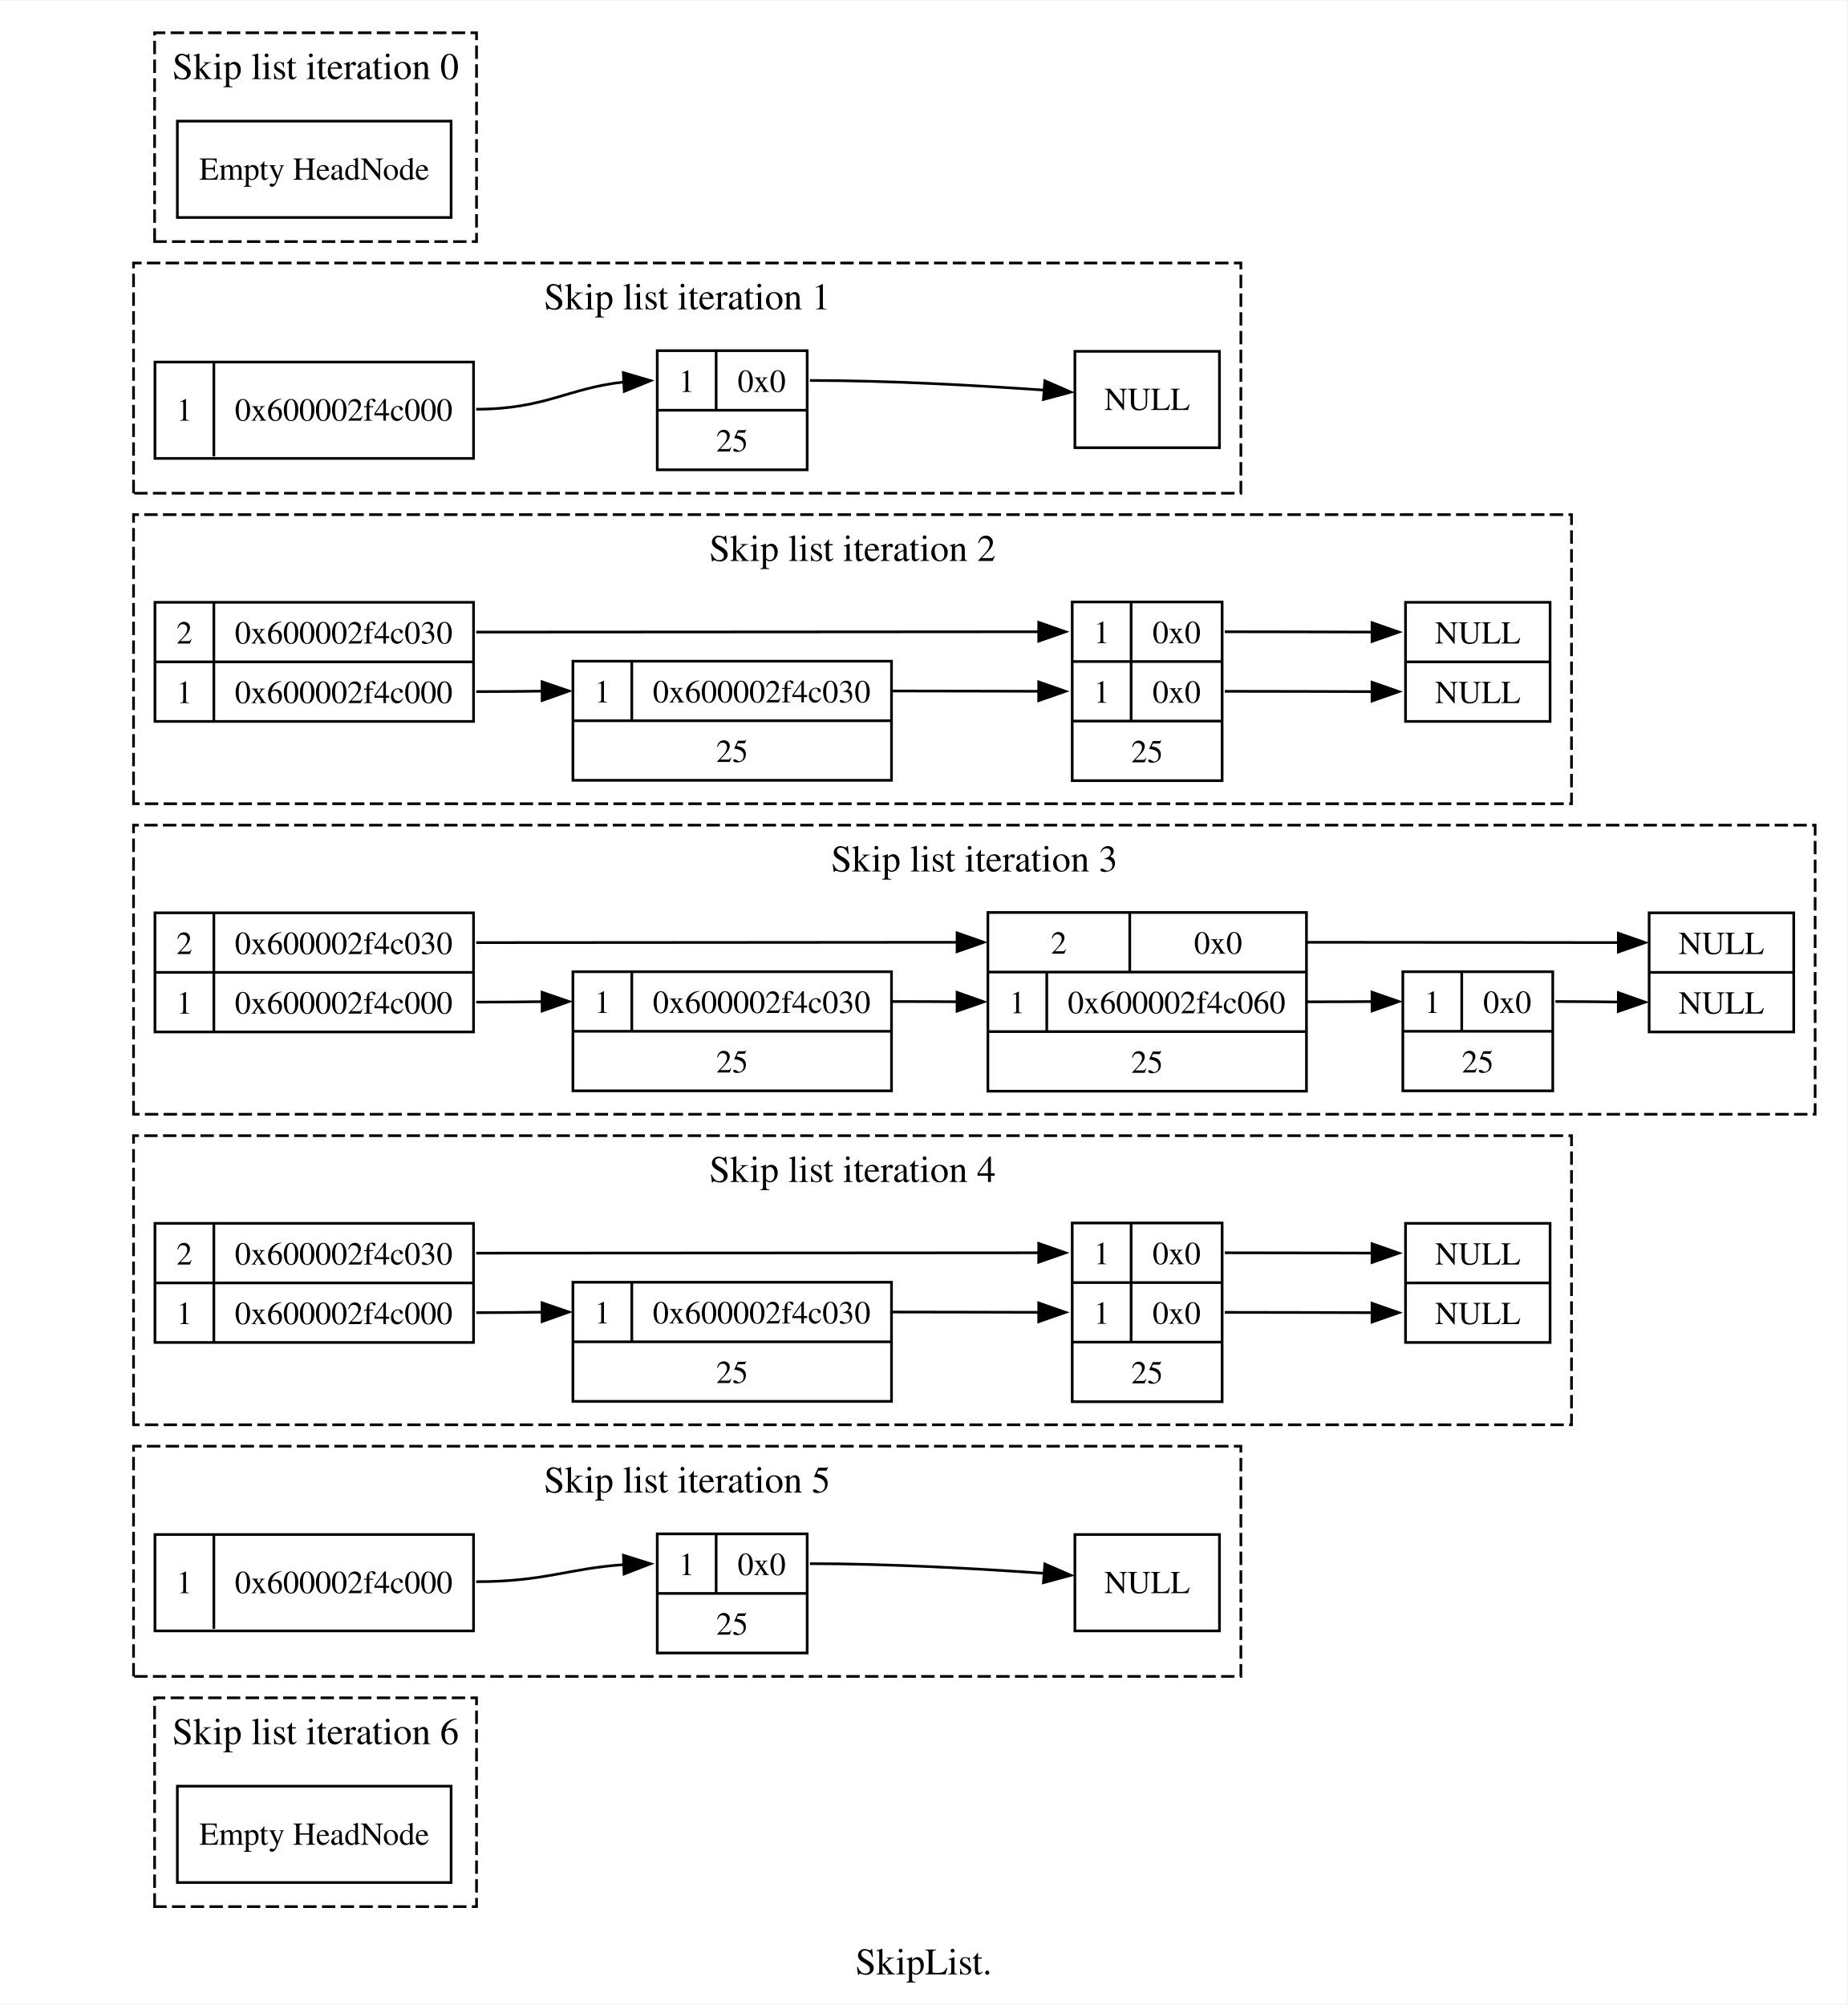
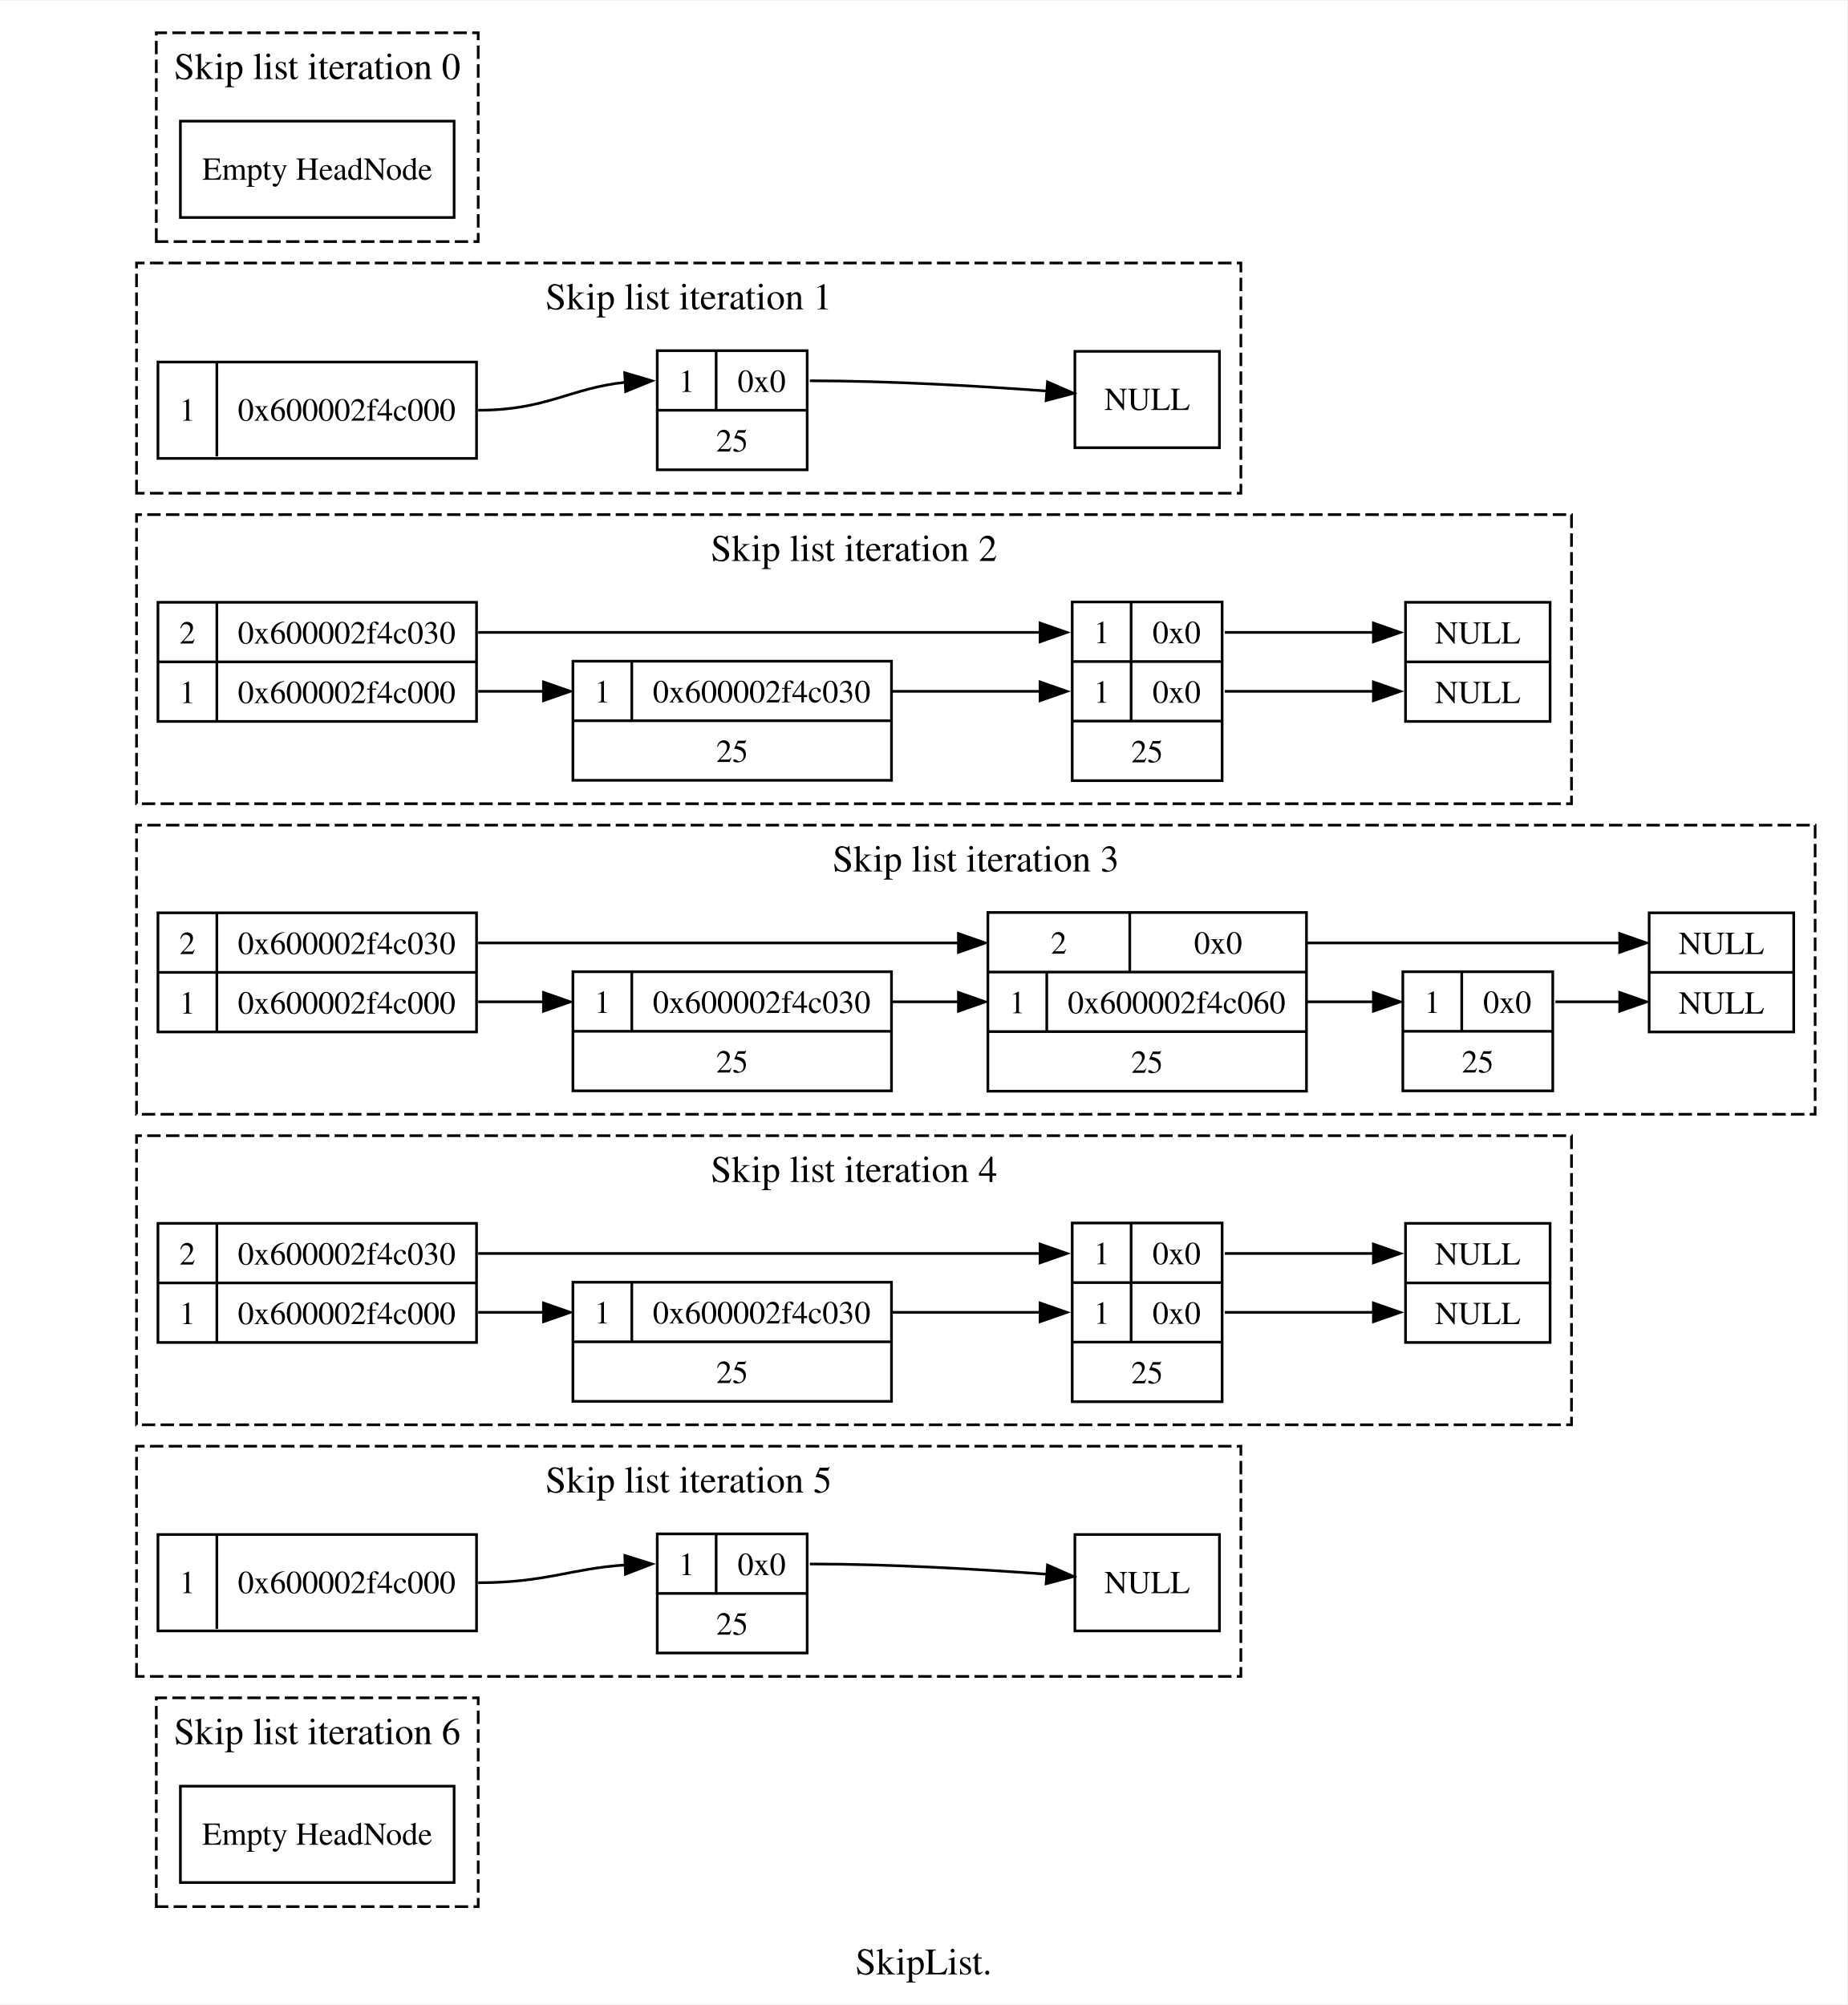
<svg xmlns="http://www.w3.org/2000/svg" width="690pt" height="749pt" viewBox="0.00 0.00 690.00 748.50">
  <g id="graph0" class="graph" transform="scale(1 1) rotate(0) translate(4 744.5)">
    <polygon fill="white" stroke="none" points="-4,4 -4,-744.5 686,-744.5 686,4 -4,4" />
    <text text-anchor="middle" x="341" y="-7.2" font-family="Times,serif" font-size="14.00">SkipList.</text>
    <g id="clust1" class="cluster">
-       <polygon fill="none" stroke="black" stroke-dasharray="5,2" points="53.75,-654.5 53.75,-732.5 174,-732.5 174,-654.5 53.75,-654.5" />
-       <text text-anchor="middle" x="113.88" y="-715.2" font-family="Times,serif" font-size="14.00">Skip list iteration 0</text>
+       <polygon fill="none" stroke="black" stroke-dasharray="5,2" points="54.38,-654.5 54.38,-732.5 174.62,-732.5 174.62,-654.5 54.38,-654.5" />
+       <text text-anchor="middle" x="114.5" y="-715.2" font-family="Times,serif" font-size="14.00">Skip list iteration 0</text>
    </g>
    <g id="clust2" class="cluster">
-       <polygon fill="none" stroke="black" stroke-dasharray="5,2" points="45.88,-560.5 45.88,-646.5 459.5,-646.5 459.5,-560.5 45.88,-560.5" />
-       <text text-anchor="middle" x="252.69" y="-629.2" font-family="Times,serif" font-size="14.00">Skip list iteration 1</text>
+       <polygon fill="none" stroke="black" stroke-dasharray="5,2" points="47,-560.5 47,-646.5 459.5,-646.5 459.5,-560.5 47,-560.5" />
+       <text text-anchor="middle" x="253.25" y="-629.2" font-family="Times,serif" font-size="14.00">Skip list iteration 1</text>
    </g>
    <g id="clust3" class="cluster">
-       <polygon fill="none" stroke="black" stroke-dasharray="5,2" points="45.88,-444.5 45.88,-552.5 583,-552.5 583,-444.5 45.88,-444.5" />
-       <text text-anchor="middle" x="314.44" y="-535.2" font-family="Times,serif" font-size="14.00">Skip list iteration 2</text>
+       <polygon fill="none" stroke="black" stroke-dasharray="5,2" points="47,-444.5 47,-552.5 583,-552.5 583,-444.5 47,-444.5" />
+       <text text-anchor="middle" x="315" y="-535.2" font-family="Times,serif" font-size="14.00">Skip list iteration 2</text>
    </g>
    <g id="clust4" class="cluster">
-       <polygon fill="none" stroke="black" stroke-dasharray="5,2" points="45.88,-328.5 45.88,-436.5 674,-436.5 674,-328.5 45.88,-328.5" />
-       <text text-anchor="middle" x="359.94" y="-419.2" font-family="Times,serif" font-size="14.00">Skip list iteration 3</text>
+       <polygon fill="none" stroke="black" stroke-dasharray="5,2" points="47,-328.5 47,-436.5 674,-436.5 674,-328.5 47,-328.5" />
+       <text text-anchor="middle" x="360.5" y="-419.2" font-family="Times,serif" font-size="14.00">Skip list iteration 3</text>
    </g>
    <g id="clust5" class="cluster">
-       <polygon fill="none" stroke="black" stroke-dasharray="5,2" points="45.88,-212.5 45.88,-320.5 583,-320.5 583,-212.5 45.88,-212.5" />
-       <text text-anchor="middle" x="314.44" y="-303.2" font-family="Times,serif" font-size="14.00">Skip list iteration 4</text>
+       <polygon fill="none" stroke="black" stroke-dasharray="5,2" points="47,-212.5 47,-320.5 583,-320.5 583,-212.5 47,-212.5" />
+       <text text-anchor="middle" x="315" y="-303.2" font-family="Times,serif" font-size="14.00">Skip list iteration 4</text>
    </g>
    <g id="clust6" class="cluster">
-       <polygon fill="none" stroke="black" stroke-dasharray="5,2" points="45.88,-118.5 45.88,-204.5 459.5,-204.5 459.5,-118.5 45.88,-118.5" />
-       <text text-anchor="middle" x="252.69" y="-187.2" font-family="Times,serif" font-size="14.00">Skip list iteration 5</text>
+       <polygon fill="none" stroke="black" stroke-dasharray="5,2" points="47,-118.5 47,-204.5 459.5,-204.5 459.5,-118.5 47,-118.5" />
+       <text text-anchor="middle" x="253.25" y="-187.2" font-family="Times,serif" font-size="14.00">Skip list iteration 5</text>
    </g>
    <g id="clust7" class="cluster">
-       <polygon fill="none" stroke="black" stroke-dasharray="5,2" points="53.75,-32.5 53.75,-110.5 174,-110.5 174,-32.5 53.75,-32.5" />
-       <text text-anchor="middle" x="113.88" y="-93.2" font-family="Times,serif" font-size="14.00">Skip list iteration 6</text>
+       <polygon fill="none" stroke="black" stroke-dasharray="5,2" points="54.38,-32.5 54.38,-110.5 174.62,-110.5 174.62,-32.5 54.38,-32.5" />
+       <text text-anchor="middle" x="114.5" y="-93.2" font-family="Times,serif" font-size="14.00">Skip list iteration 6</text>
    </g>
    <g id="node1" class="node">
-       <polygon fill="none" stroke="black" points="62.25,-663.5 62.25,-699.5 164.5,-699.5 164.5,-663.5 62.25,-663.5" />
-       <text text-anchor="middle" x="113.38" y="-677.6" font-family="Times,serif" font-size="12.00">Empty HeadNode</text>
+       <polygon fill="none" stroke="black" points="63.38,-663.5 63.38,-699.5 165.62,-699.5 165.62,-663.5 63.38,-663.5" />
+       <text text-anchor="middle" x="114.5" y="-677.6" font-family="Times,serif" font-size="12.00">Empty HeadNode</text>
    </g>
    <g id="node2" class="node">
-       <polygon fill="none" stroke="black" points="53.88,-573.5 53.88,-609.5 172.88,-609.5 172.88,-573.5 53.88,-573.5" />
-       <text text-anchor="middle" x="64.88" y="-587.6" font-family="Times,serif" font-size="12.00">1</text>
-       <polyline fill="none" stroke="black" points="75.88,-574.25 75.88,-609.5" />
-       <text text-anchor="middle" x="124.38" y="-587.6" font-family="Times,serif" font-size="12.00">0x600002f4c000</text>
+       <polygon fill="none" stroke="black" points="55,-573.5 55,-609.5 174,-609.5 174,-573.5 55,-573.5" />
+       <text text-anchor="middle" x="66" y="-587.6" font-family="Times,serif" font-size="12.00">1</text>
+       <polyline fill="none" stroke="black" points="77,-574.25 77,-609.5" />
+       <text text-anchor="middle" x="125.5" y="-587.6" font-family="Times,serif" font-size="12.00">0x600002f4c000</text>
    </g>
    <g id="node3" class="node">
      <polygon fill="none" stroke="black" points="241.5,-569.25 241.5,-613.75 297.5,-613.75 297.5,-569.25 241.5,-569.25" />
      <text text-anchor="middle" x="252.5" y="-598.35" font-family="Times,serif" font-size="12.00">1</text>
      <polyline fill="none" stroke="black" points="263.5,-591.5 263.5,-613.75" />
      <text text-anchor="middle" x="280.5" y="-598.35" font-family="Times,serif" font-size="12.00">0x0</text>
      <polyline fill="none" stroke="black" points="241.5,-591.5 297.5,-591.5" />
      <text text-anchor="middle" x="269.5" y="-576.1" font-family="Times,serif" font-size="12.00">25</text>
    </g>
    <g id="edge1" class="edge">
-       <path fill="none" stroke="black" d="M173.88,-591.88C199.65,-591.88 208.18,-599.81 229.1,-602.05" />
-       <polygon fill="black" stroke="black" points="228.82,-605.54 238.99,-602.55 229.18,-598.55 228.82,-605.54" />
+       <path fill="none" stroke="black" d="M174.62,-591.5C200.37,-591.5 208.68,-599.77 229.79,-601.97" />
+       <polygon fill="black" stroke="black" points="229.34,-605.5 239.5,-602.5 229.69,-598.51 229.34,-605.5" />
    </g>
    <g id="node4" class="node">
      <polygon fill="none" stroke="black" points="397.5,-577.5 397.5,-613.5 451.5,-613.5 451.5,-577.5 397.5,-577.5" />
      <text text-anchor="middle" x="424.5" y="-591.6" font-family="Times,serif" font-size="12.00">NULL</text>
    </g>
    <g id="edge2" class="edge">
-       <path fill="none" stroke="black" d="M298.5,-602.62C328,-602.62 361.33,-600.76 386.3,-598.99" />
-       <polygon fill="black" stroke="black" points="386.26,-602.5 395.98,-598.27 385.75,-595.52 386.26,-602.5" />
+       <path fill="none" stroke="black" d="M298.5,-602.5C328.33,-602.5 362.07,-600.52 387.12,-598.67" />
+       <polygon fill="black" stroke="black" points="387.27,-602.09 396.98,-597.83 386.74,-595.11 387.27,-602.09" />
    </g>
    <g id="node5" class="node">
-       <polygon fill="none" stroke="black" points="53.88,-475.25 53.88,-519.75 172.88,-519.75 172.88,-475.25 53.88,-475.25" />
-       <text text-anchor="middle" x="64.88" y="-504.35" font-family="Times,serif" font-size="12.00">2</text>
-       <polyline fill="none" stroke="black" points="75.88,-497.5 75.88,-519.75" />
-       <text text-anchor="middle" x="124.38" y="-504.35" font-family="Times,serif" font-size="12.00">0x600002f4c030</text>
-       <polyline fill="none" stroke="black" points="53.88,-497.5 172.88,-497.5" />
-       <text text-anchor="middle" x="64.88" y="-482.1" font-family="Times,serif" font-size="12.00">1</text>
-       <polyline fill="none" stroke="black" points="75.88,-475.25 75.88,-497.5" />
-       <text text-anchor="middle" x="124.38" y="-482.1" font-family="Times,serif" font-size="12.00">0x600002f4c000</text>
+       <polygon fill="none" stroke="black" points="55,-475.25 55,-519.75 174,-519.75 174,-475.25 55,-475.25" />
+       <text text-anchor="middle" x="66" y="-504.35" font-family="Times,serif" font-size="12.00">2</text>
+       <polyline fill="none" stroke="black" points="77,-497.5 77,-519.75" />
+       <text text-anchor="middle" x="125.5" y="-504.35" font-family="Times,serif" font-size="12.00">0x600002f4c030</text>
+       <polyline fill="none" stroke="black" points="55,-497.5 174,-497.5" />
+       <text text-anchor="middle" x="66" y="-482.1" font-family="Times,serif" font-size="12.00">1</text>
+       <polyline fill="none" stroke="black" points="77,-475.25 77,-497.5" />
+       <text text-anchor="middle" x="125.5" y="-482.1" font-family="Times,serif" font-size="12.00">0x600002f4c000</text>
    </g>
    <g id="node6" class="node">
      <polygon fill="none" stroke="black" points="210,-453.25 210,-497.75 329,-497.75 329,-453.25 210,-453.25" />
      <text text-anchor="middle" x="221" y="-482.35" font-family="Times,serif" font-size="12.00">1</text>
      <polyline fill="none" stroke="black" points="232,-475.5 232,-497.75" />
      <text text-anchor="middle" x="280.5" y="-482.35" font-family="Times,serif" font-size="12.00">0x600002f4c030</text>
      <polyline fill="none" stroke="black" points="210,-475.5 329,-475.5" />
      <text text-anchor="middle" x="269.5" y="-460.1" font-family="Times,serif" font-size="12.00">25</text>
    </g>
    <g id="edge3" class="edge">
-       <path fill="none" stroke="black" d="M173.88,-486.38C185.29,-486.38 190.62,-486.5 198.51,-486.57" />
-       <polygon fill="black" stroke="black" points="198.47,-490.07 208.49,-486.62 198.5,-483.07 198.47,-490.07" />
+       <path fill="none" stroke="black" d="M174.62,-486.5C185.93,-486.5 191.13,-486.5 199.01,-486.5" />
+       <polygon fill="black" stroke="black" points="199,-490 209,-486.5 199,-483 199,-490" />
    </g>
    <g id="node7" class="node">
      <polygon fill="none" stroke="black" points="396.5,-453.12 396.5,-519.88 452.5,-519.88 452.5,-453.12 396.5,-453.12" />
      <text text-anchor="middle" x="407.5" y="-504.48" font-family="Times,serif" font-size="12.00">1</text>
      <polyline fill="none" stroke="black" points="418.5,-497.62 418.5,-519.88" />
      <text text-anchor="middle" x="435.5" y="-504.48" font-family="Times,serif" font-size="12.00">0x0</text>
      <polyline fill="none" stroke="black" points="396.5,-497.62 452.5,-497.62" />
      <text text-anchor="middle" x="407.5" y="-482.23" font-family="Times,serif" font-size="12.00">1</text>
      <polyline fill="none" stroke="black" points="418.5,-475.38 418.5,-497.62" />
      <text text-anchor="middle" x="435.5" y="-482.23" font-family="Times,serif" font-size="12.00">0x0</text>
      <polyline fill="none" stroke="black" points="396.5,-475.38 452.5,-475.38" />
      <text text-anchor="middle" x="424.5" y="-459.98" font-family="Times,serif" font-size="12.00">25</text>
    </g>
    <g id="edge4" class="edge">
-       <path fill="none" stroke="black" d="M173.88,-508.62C268.43,-508.62 294.91,-508.74 384.01,-508.75" />
-       <polygon fill="black" stroke="black" points="383.99,-512.25 393.99,-508.75 383.99,-505.25 383.99,-512.25" />
+       <path fill="none" stroke="black" d="M174.62,-508.5C269.05,-508.5 295.36,-508.5 384.6,-508.5" />
+       <polygon fill="black" stroke="black" points="384.5,-512 394.5,-508.5 384.5,-505 384.5,-512" />
    </g>
    <g id="edge5" class="edge">
-       <path fill="none" stroke="black" d="M329,-486.62C354.4,-486.62 363.43,-486.53 384.22,-486.51" />
-       <polygon fill="black" stroke="black" points="383.99,-490.01 393.99,-486.5 383.98,-483.01 383.99,-490.01" />
+       <path fill="none" stroke="black" d="M329,-486.5C354.51,-486.5 363.51,-486.5 384.51,-486.5" />
+       <polygon fill="black" stroke="black" points="384.5,-490 394.5,-486.5 384.5,-483 384.5,-490" />
    </g>
    <g id="node8" class="node">
      <polygon fill="none" stroke="black" points="521,-475.25 521,-519.75 575,-519.75 575,-475.25 521,-475.25" />
      <text text-anchor="middle" x="548" y="-504.35" font-family="Times,serif" font-size="12.00">NULL</text>
      <polyline fill="none" stroke="black" points="521,-497.5 575,-497.5" />
      <text text-anchor="middle" x="548" y="-482.1" font-family="Times,serif" font-size="12.00">NULL</text>
    </g>
    <g id="edge6" class="edge">
-       <path fill="none" stroke="black" d="M453.5,-486.5C478.9,-486.5 487.93,-486.41 508.72,-486.38" />
-       <polygon fill="black" stroke="black" points="508.49,-489.88 518.49,-486.38 508.48,-482.88 508.49,-489.88" />
+       <path fill="none" stroke="black" d="M453.5,-486.5C479.01,-486.5 488.01,-486.5 509.01,-486.5" />
+       <polygon fill="black" stroke="black" points="509,-490 519,-486.5 509,-483 509,-490" />
    </g>
    <g id="edge7" class="edge">
-       <path fill="none" stroke="black" d="M453.5,-508.75C478.9,-508.75 487.93,-508.66 508.72,-508.63" />
-       <polygon fill="black" stroke="black" points="508.49,-512.13 518.49,-508.63 508.48,-505.13 508.49,-512.13" />
+       <path fill="none" stroke="black" d="M453.5,-508.5C479.01,-508.5 488.01,-508.5 509.01,-508.5" />
+       <polygon fill="black" stroke="black" points="509,-512 519,-508.5 509,-505 509,-512" />
    </g>
    <g id="node9" class="node">
-       <polygon fill="none" stroke="black" points="53.88,-359.25 53.88,-403.75 172.88,-403.75 172.88,-359.25 53.88,-359.25" />
-       <text text-anchor="middle" x="64.88" y="-388.35" font-family="Times,serif" font-size="12.00">2</text>
-       <polyline fill="none" stroke="black" points="75.88,-381.5 75.88,-403.75" />
-       <text text-anchor="middle" x="124.38" y="-388.35" font-family="Times,serif" font-size="12.00">0x600002f4c030</text>
-       <polyline fill="none" stroke="black" points="53.88,-381.5 172.88,-381.5" />
-       <text text-anchor="middle" x="64.88" y="-366.1" font-family="Times,serif" font-size="12.00">1</text>
-       <polyline fill="none" stroke="black" points="75.88,-359.25 75.88,-381.5" />
-       <text text-anchor="middle" x="124.38" y="-366.1" font-family="Times,serif" font-size="12.00">0x600002f4c000</text>
+       <polygon fill="none" stroke="black" points="55,-359.25 55,-403.75 174,-403.75 174,-359.25 55,-359.25" />
+       <text text-anchor="middle" x="66" y="-388.35" font-family="Times,serif" font-size="12.00">2</text>
+       <polyline fill="none" stroke="black" points="77,-381.5 77,-403.75" />
+       <text text-anchor="middle" x="125.5" y="-388.35" font-family="Times,serif" font-size="12.00">0x600002f4c030</text>
+       <polyline fill="none" stroke="black" points="55,-381.5 174,-381.5" />
+       <text text-anchor="middle" x="66" y="-366.1" font-family="Times,serif" font-size="12.00">1</text>
+       <polyline fill="none" stroke="black" points="77,-359.25 77,-381.5" />
+       <text text-anchor="middle" x="125.5" y="-366.1" font-family="Times,serif" font-size="12.00">0x600002f4c000</text>
    </g>
    <g id="node10" class="node">
      <polygon fill="none" stroke="black" points="210,-337.25 210,-381.75 329,-381.75 329,-337.25 210,-337.25" />
      <text text-anchor="middle" x="221" y="-366.35" font-family="Times,serif" font-size="12.00">1</text>
      <polyline fill="none" stroke="black" points="232,-359.5 232,-381.75" />
      <text text-anchor="middle" x="280.5" y="-366.35" font-family="Times,serif" font-size="12.00">0x600002f4c030</text>
      <polyline fill="none" stroke="black" points="210,-359.5 329,-359.5" />
      <text text-anchor="middle" x="269.5" y="-344.1" font-family="Times,serif" font-size="12.00">25</text>
    </g>
    <g id="edge8" class="edge">
-       <path fill="none" stroke="black" d="M173.88,-370.38C185.29,-370.38 190.62,-370.5 198.51,-370.57" />
-       <polygon fill="black" stroke="black" points="198.47,-374.07 208.49,-370.62 198.5,-367.07 198.47,-374.07" />
+       <path fill="none" stroke="black" d="M174.62,-370.5C185.93,-370.5 191.13,-370.5 199.01,-370.5" />
+       <polygon fill="black" stroke="black" points="199,-374 209,-370.5 199,-367 199,-374" />
    </g>
    <g id="node11" class="node">
      <polygon fill="none" stroke="black" points="365,-337.12 365,-403.88 484,-403.88 484,-337.12 365,-337.12" />
      <text text-anchor="middle" x="391.5" y="-388.48" font-family="Times,serif" font-size="12.00">2</text>
      <polyline fill="none" stroke="black" points="418,-381.62 418,-403.88" />
      <text text-anchor="middle" x="451" y="-388.48" font-family="Times,serif" font-size="12.00">0x0</text>
      <polyline fill="none" stroke="black" points="365,-381.62 484,-381.62" />
      <text text-anchor="middle" x="376" y="-366.23" font-family="Times,serif" font-size="12.00">1</text>
      <polyline fill="none" stroke="black" points="387,-359.38 387,-381.62" />
      <text text-anchor="middle" x="435.5" y="-366.23" font-family="Times,serif" font-size="12.00">0x600002f4c060</text>
      <polyline fill="none" stroke="black" points="365,-359.38 484,-359.38" />
      <text text-anchor="middle" x="424.5" y="-343.98" font-family="Times,serif" font-size="12.00">25</text>
    </g>
    <g id="edge9" class="edge">
-       <path fill="none" stroke="black" d="M173.88,-392.62C255,-392.62 278.02,-392.74 353.93,-392.75" />
-       <polygon fill="black" stroke="black" points="353.49,-396.25 363.49,-392.75 353.49,-389.25 353.49,-396.25" />
+       <path fill="none" stroke="black" d="M174.62,-392.5C255.6,-392.5 278.45,-392.5 354.43,-392.5" />
+       <polygon fill="black" stroke="black" points="354,-396 364,-392.5 354,-389 354,-396" />
    </g>
    <g id="edge10" class="edge">
-       <path fill="none" stroke="black" d="M329,-370.62C340.38,-370.62 345.68,-370.56 353.55,-370.53" />
-       <polygon fill="black" stroke="black" points="353.49,-374.03 363.49,-370.5 353.48,-367.03 353.49,-374.03" />
+       <path fill="none" stroke="black" d="M329,-370.5C340.62,-370.5 345.92,-370.5 354.08,-370.5" />
+       <polygon fill="black" stroke="black" points="354,-374 364,-370.5 354,-367 354,-374" />
    </g>
    <g id="node12" class="node">
      <polygon fill="none" stroke="black" points="520,-337.25 520,-381.75 576,-381.75 576,-337.25 520,-337.25" />
      <text text-anchor="middle" x="531" y="-366.35" font-family="Times,serif" font-size="12.00">1</text>
      <polyline fill="none" stroke="black" points="542,-359.5 542,-381.75" />
      <text text-anchor="middle" x="559" y="-366.35" font-family="Times,serif" font-size="12.00">0x0</text>
      <polyline fill="none" stroke="black" points="520,-359.5 576,-359.5" />
      <text text-anchor="middle" x="548" y="-344.1" font-family="Times,serif" font-size="12.00">25</text>
    </g>
    <g id="edge11" class="edge">
-       <path fill="none" stroke="black" d="M484,-370.5C495.38,-370.5 500.68,-370.56 508.55,-370.6" />
-       <polygon fill="black" stroke="black" points="508.48,-374.1 518.49,-370.62 508.49,-367.1 508.48,-374.1" />
+       <path fill="none" stroke="black" d="M484,-370.5C495.62,-370.5 500.92,-370.5 509.08,-370.5" />
+       <polygon fill="black" stroke="black" points="509,-374 519,-370.5 509,-367 509,-374" />
    </g>
    <g id="node13" class="node">
      <polygon fill="none" stroke="black" points="612,-359.25 612,-403.75 666,-403.75 666,-359.25 612,-359.25" />
      <text text-anchor="middle" x="639" y="-388.35" font-family="Times,serif" font-size="12.00">NULL</text>
      <polyline fill="none" stroke="black" points="612,-381.5 666,-381.5" />
      <text text-anchor="middle" x="639" y="-366.1" font-family="Times,serif" font-size="12.00">NULL</text>
    </g>
    <g id="edge12" class="edge">
-       <path fill="none" stroke="black" d="M484,-392.75C536.89,-392.75 552.9,-392.64 600.6,-392.63" />
-       <polygon fill="black" stroke="black" points="600.49,-396.13 610.49,-392.63 600.49,-389.13 600.49,-396.13" />
+       <path fill="none" stroke="black" d="M484,-392.5C537.11,-392.5 553.03,-392.5 601.21,-392.5" />
+       <polygon fill="black" stroke="black" points="601,-396 611,-392.5 601,-389 601,-396" />
    </g>
    <g id="edge13" class="edge">
-       <path fill="none" stroke="black" d="M577,-370.62C587.94,-370.62 593.11,-370.5 600.62,-370.43" />
-       <polygon fill="black" stroke="black" points="600.5,-373.93 610.49,-370.38 600.47,-366.93 600.5,-373.93" />
+       <path fill="none" stroke="black" d="M577,-370.5C588.18,-370.5 593.33,-370.5 601.12,-370.5" />
+       <polygon fill="black" stroke="black" points="601,-374 611,-370.5 601,-367 601,-374" />
    </g>
    <g id="node14" class="node">
-       <polygon fill="none" stroke="black" points="53.88,-243.25 53.88,-287.75 172.88,-287.75 172.88,-243.25 53.88,-243.25" />
-       <text text-anchor="middle" x="64.88" y="-272.35" font-family="Times,serif" font-size="12.00">2</text>
-       <polyline fill="none" stroke="black" points="75.88,-265.5 75.88,-287.75" />
-       <text text-anchor="middle" x="124.38" y="-272.35" font-family="Times,serif" font-size="12.00">0x600002f4c030</text>
-       <polyline fill="none" stroke="black" points="53.88,-265.5 172.88,-265.5" />
-       <text text-anchor="middle" x="64.88" y="-250.1" font-family="Times,serif" font-size="12.00">1</text>
-       <polyline fill="none" stroke="black" points="75.88,-243.25 75.88,-265.5" />
-       <text text-anchor="middle" x="124.38" y="-250.1" font-family="Times,serif" font-size="12.00">0x600002f4c000</text>
+       <polygon fill="none" stroke="black" points="55,-243.25 55,-287.75 174,-287.75 174,-243.25 55,-243.25" />
+       <text text-anchor="middle" x="66" y="-272.35" font-family="Times,serif" font-size="12.00">2</text>
+       <polyline fill="none" stroke="black" points="77,-265.5 77,-287.75" />
+       <text text-anchor="middle" x="125.5" y="-272.35" font-family="Times,serif" font-size="12.00">0x600002f4c030</text>
+       <polyline fill="none" stroke="black" points="55,-265.5 174,-265.5" />
+       <text text-anchor="middle" x="66" y="-250.1" font-family="Times,serif" font-size="12.00">1</text>
+       <polyline fill="none" stroke="black" points="77,-243.25 77,-265.5" />
+       <text text-anchor="middle" x="125.5" y="-250.1" font-family="Times,serif" font-size="12.00">0x600002f4c000</text>
    </g>
    <g id="node15" class="node">
      <polygon fill="none" stroke="black" points="210,-221.25 210,-265.75 329,-265.75 329,-221.25 210,-221.25" />
      <text text-anchor="middle" x="221" y="-250.35" font-family="Times,serif" font-size="12.00">1</text>
      <polyline fill="none" stroke="black" points="232,-243.5 232,-265.75" />
      <text text-anchor="middle" x="280.5" y="-250.35" font-family="Times,serif" font-size="12.00">0x600002f4c030</text>
      <polyline fill="none" stroke="black" points="210,-243.5 329,-243.5" />
      <text text-anchor="middle" x="269.5" y="-228.1" font-family="Times,serif" font-size="12.00">25</text>
    </g>
    <g id="edge14" class="edge">
-       <path fill="none" stroke="black" d="M173.88,-254.38C185.29,-254.38 190.62,-254.5 198.51,-254.57" />
-       <polygon fill="black" stroke="black" points="198.47,-258.07 208.49,-254.62 198.5,-251.07 198.47,-258.07" />
+       <path fill="none" stroke="black" d="M174.62,-254.5C185.93,-254.5 191.13,-254.5 199.01,-254.5" />
+       <polygon fill="black" stroke="black" points="199,-258 209,-254.5 199,-251 199,-258" />
    </g>
    <g id="node16" class="node">
      <polygon fill="none" stroke="black" points="396.5,-221.12 396.5,-287.88 452.5,-287.88 452.5,-221.12 396.5,-221.12" />
      <text text-anchor="middle" x="407.5" y="-272.48" font-family="Times,serif" font-size="12.00">1</text>
      <polyline fill="none" stroke="black" points="418.5,-265.62 418.5,-287.88" />
      <text text-anchor="middle" x="435.5" y="-272.48" font-family="Times,serif" font-size="12.00">0x0</text>
      <polyline fill="none" stroke="black" points="396.5,-265.62 452.5,-265.62" />
      <text text-anchor="middle" x="407.5" y="-250.22" font-family="Times,serif" font-size="12.00">1</text>
      <polyline fill="none" stroke="black" points="418.5,-243.38 418.5,-265.62" />
      <text text-anchor="middle" x="435.5" y="-250.22" font-family="Times,serif" font-size="12.00">0x0</text>
      <polyline fill="none" stroke="black" points="396.5,-243.38 452.5,-243.38" />
      <text text-anchor="middle" x="424.5" y="-227.97" font-family="Times,serif" font-size="12.00">25</text>
    </g>
    <g id="edge15" class="edge">
-       <path fill="none" stroke="black" d="M173.88,-276.62C268.43,-276.62 294.91,-276.74 384.01,-276.75" />
-       <polygon fill="black" stroke="black" points="383.99,-280.25 393.99,-276.75 383.99,-273.25 383.99,-280.25" />
+       <path fill="none" stroke="black" d="M174.62,-276.5C269.05,-276.5 295.36,-276.5 384.6,-276.5" />
+       <polygon fill="black" stroke="black" points="384.5,-280 394.5,-276.5 384.5,-273 384.5,-280" />
    </g>
    <g id="edge16" class="edge">
-       <path fill="none" stroke="black" d="M329,-254.62C354.4,-254.62 363.43,-254.53 384.22,-254.51" />
-       <polygon fill="black" stroke="black" points="383.99,-258.01 393.99,-254.5 383.98,-251.01 383.99,-258.01" />
+       <path fill="none" stroke="black" d="M329,-254.5C354.51,-254.5 363.51,-254.5 384.51,-254.5" />
+       <polygon fill="black" stroke="black" points="384.5,-258 394.5,-254.5 384.5,-251 384.5,-258" />
    </g>
    <g id="node17" class="node">
      <polygon fill="none" stroke="black" points="521,-243.25 521,-287.75 575,-287.75 575,-243.25 521,-243.25" />
      <text text-anchor="middle" x="548" y="-272.35" font-family="Times,serif" font-size="12.00">NULL</text>
      <polyline fill="none" stroke="black" points="521,-265.5 575,-265.5" />
      <text text-anchor="middle" x="548" y="-250.1" font-family="Times,serif" font-size="12.00">NULL</text>
    </g>
    <g id="edge17" class="edge">
-       <path fill="none" stroke="black" d="M453.5,-254.5C478.9,-254.5 487.93,-254.41 508.72,-254.38" />
-       <polygon fill="black" stroke="black" points="508.49,-257.88 518.49,-254.38 508.48,-250.88 508.49,-257.88" />
+       <path fill="none" stroke="black" d="M453.5,-254.5C479.01,-254.5 488.01,-254.5 509.01,-254.5" />
+       <polygon fill="black" stroke="black" points="509,-258 519,-254.5 509,-251 509,-258" />
    </g>
    <g id="edge18" class="edge">
-       <path fill="none" stroke="black" d="M453.5,-276.75C478.9,-276.75 487.93,-276.66 508.72,-276.63" />
-       <polygon fill="black" stroke="black" points="508.49,-280.13 518.49,-276.63 508.48,-273.13 508.49,-280.13" />
+       <path fill="none" stroke="black" d="M453.5,-276.5C479.01,-276.5 488.01,-276.5 509.01,-276.5" />
+       <polygon fill="black" stroke="black" points="509,-280 519,-276.5 509,-273 509,-280" />
    </g>
    <g id="node18" class="node">
-       <polygon fill="none" stroke="black" points="53.88,-135.5 53.88,-171.5 172.88,-171.5 172.88,-135.5 53.88,-135.5" />
-       <text text-anchor="middle" x="64.88" y="-149.6" font-family="Times,serif" font-size="12.00">1</text>
-       <polyline fill="none" stroke="black" points="75.88,-136.25 75.88,-171.5" />
-       <text text-anchor="middle" x="124.38" y="-149.6" font-family="Times,serif" font-size="12.00">0x600002f4c000</text>
+       <polygon fill="none" stroke="black" points="55,-135.5 55,-171.5 174,-171.5 174,-135.5 55,-135.5" />
+       <text text-anchor="middle" x="66" y="-149.6" font-family="Times,serif" font-size="12.00">1</text>
+       <polyline fill="none" stroke="black" points="77,-136.25 77,-171.5" />
+       <text text-anchor="middle" x="125.5" y="-149.6" font-family="Times,serif" font-size="12.00">0x600002f4c000</text>
    </g>
    <g id="node19" class="node">
      <polygon fill="none" stroke="black" points="241.5,-127.25 241.5,-171.75 297.5,-171.75 297.5,-127.25 241.5,-127.25" />
      <text text-anchor="middle" x="252.5" y="-156.35" font-family="Times,serif" font-size="12.00">1</text>
      <polyline fill="none" stroke="black" points="263.5,-149.5 263.5,-171.75" />
      <text text-anchor="middle" x="280.5" y="-156.35" font-family="Times,serif" font-size="12.00">0x0</text>
      <polyline fill="none" stroke="black" points="241.5,-149.5 297.5,-149.5" />
      <text text-anchor="middle" x="269.5" y="-134.1" font-family="Times,serif" font-size="12.00">25</text>
    </g>
    <g id="edge19" class="edge">
-       <path fill="none" stroke="black" d="M173.88,-153.88C199.45,-153.88 208.29,-158.86 229.16,-160.26" />
-       <polygon fill="black" stroke="black" points="228.88,-163.75 238.99,-160.58 229.1,-156.76 228.88,-163.75" />
+       <path fill="none" stroke="black" d="M174.62,-153.5C200.04,-153.5 208.73,-158.72 229.57,-160.14" />
+       <polygon fill="black" stroke="black" points="229.39,-163.67 239.5,-160.5 229.62,-156.68 229.39,-163.67" />
    </g>
    <g id="node20" class="node">
      <polygon fill="none" stroke="black" points="397.5,-135.5 397.5,-171.5 451.5,-171.5 451.5,-135.5 397.5,-135.5" />
      <text text-anchor="middle" x="424.5" y="-149.6" font-family="Times,serif" font-size="12.00">NULL</text>
    </g>
    <g id="edge20" class="edge">
-       <path fill="none" stroke="black" d="M298.5,-160.62C328,-160.62 361.33,-158.76 386.3,-156.99" />
-       <polygon fill="black" stroke="black" points="386.26,-160.5 395.98,-156.27 385.75,-153.52 386.26,-160.5" />
+       <path fill="none" stroke="black" d="M298.5,-160.5C328.33,-160.5 362.07,-158.52 387.12,-156.67" />
+       <polygon fill="black" stroke="black" points="387.27,-160.09 396.98,-155.83 386.74,-153.11 387.27,-160.09" />
    </g>
    <g id="node21" class="node">
-       <polygon fill="none" stroke="black" points="62.25,-41.5 62.25,-77.5 164.5,-77.5 164.5,-41.5 62.25,-41.5" />
-       <text text-anchor="middle" x="113.38" y="-55.6" font-family="Times,serif" font-size="12.00">Empty HeadNode</text>
+       <polygon fill="none" stroke="black" points="63.38,-41.5 63.38,-77.5 165.62,-77.5 165.62,-41.5 63.38,-41.5" />
+       <text text-anchor="middle" x="114.5" y="-55.6" font-family="Times,serif" font-size="12.00">Empty HeadNode</text>
    </g>
  </g>
</svg>
